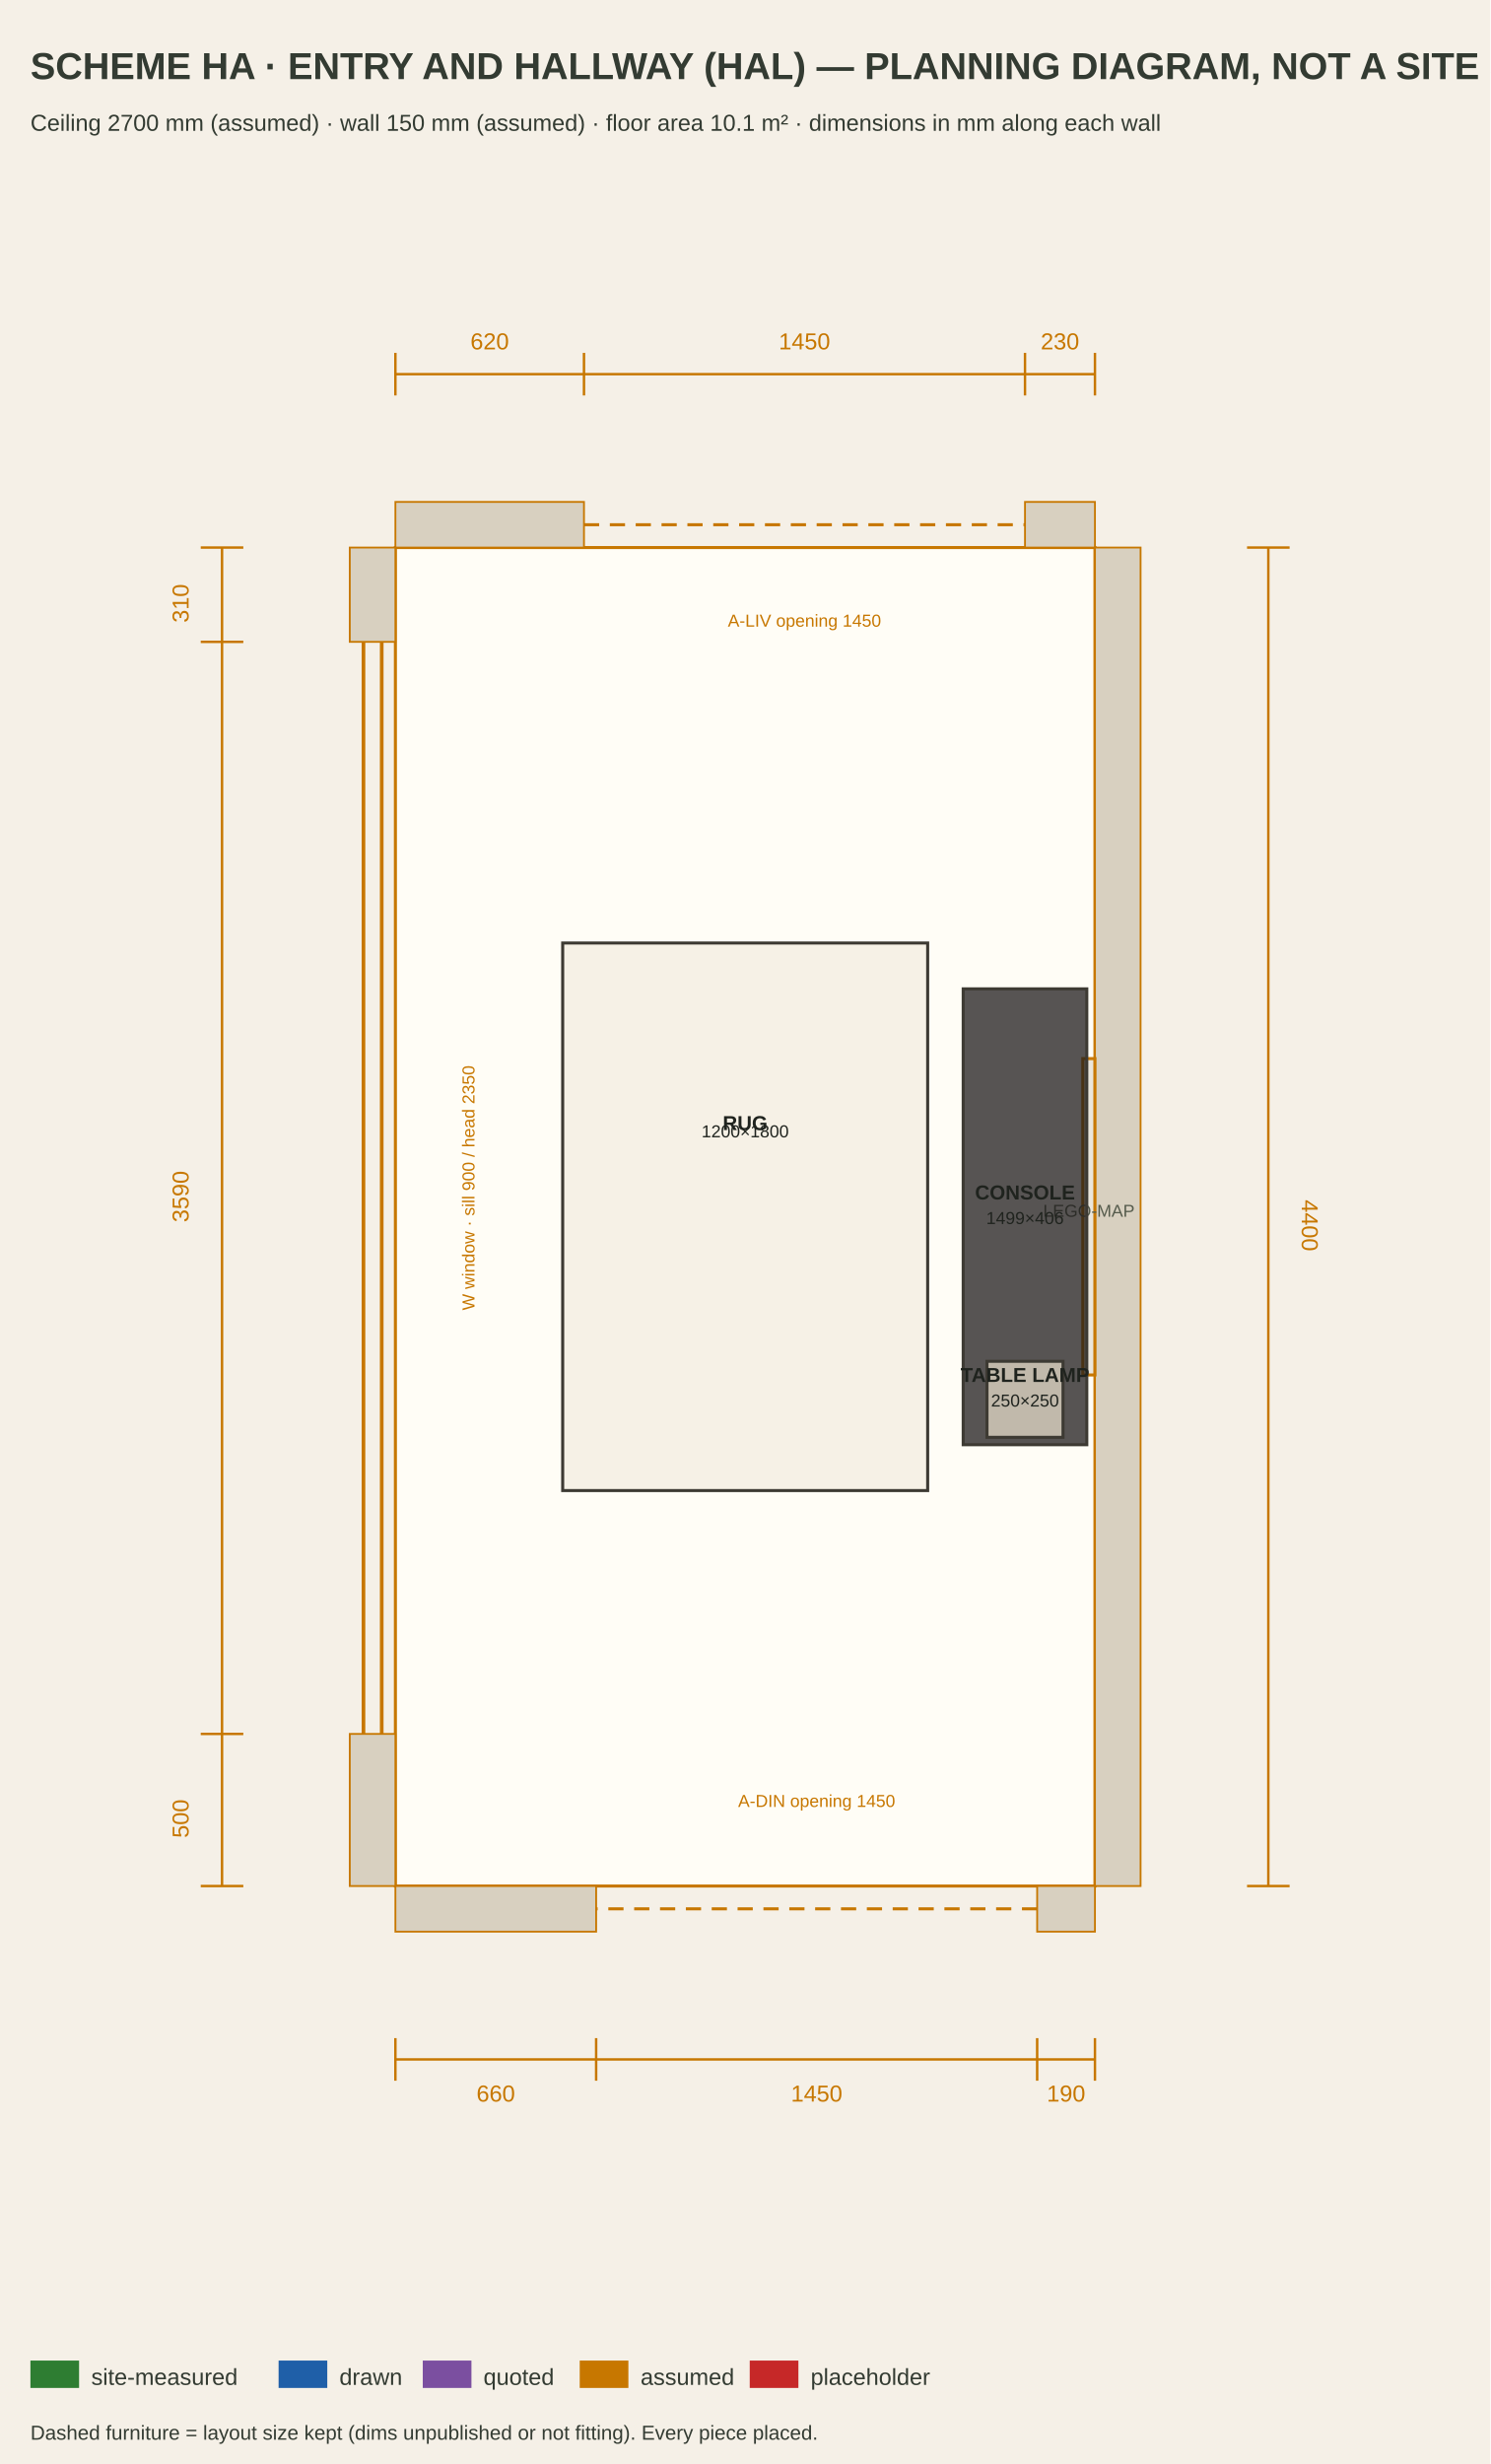
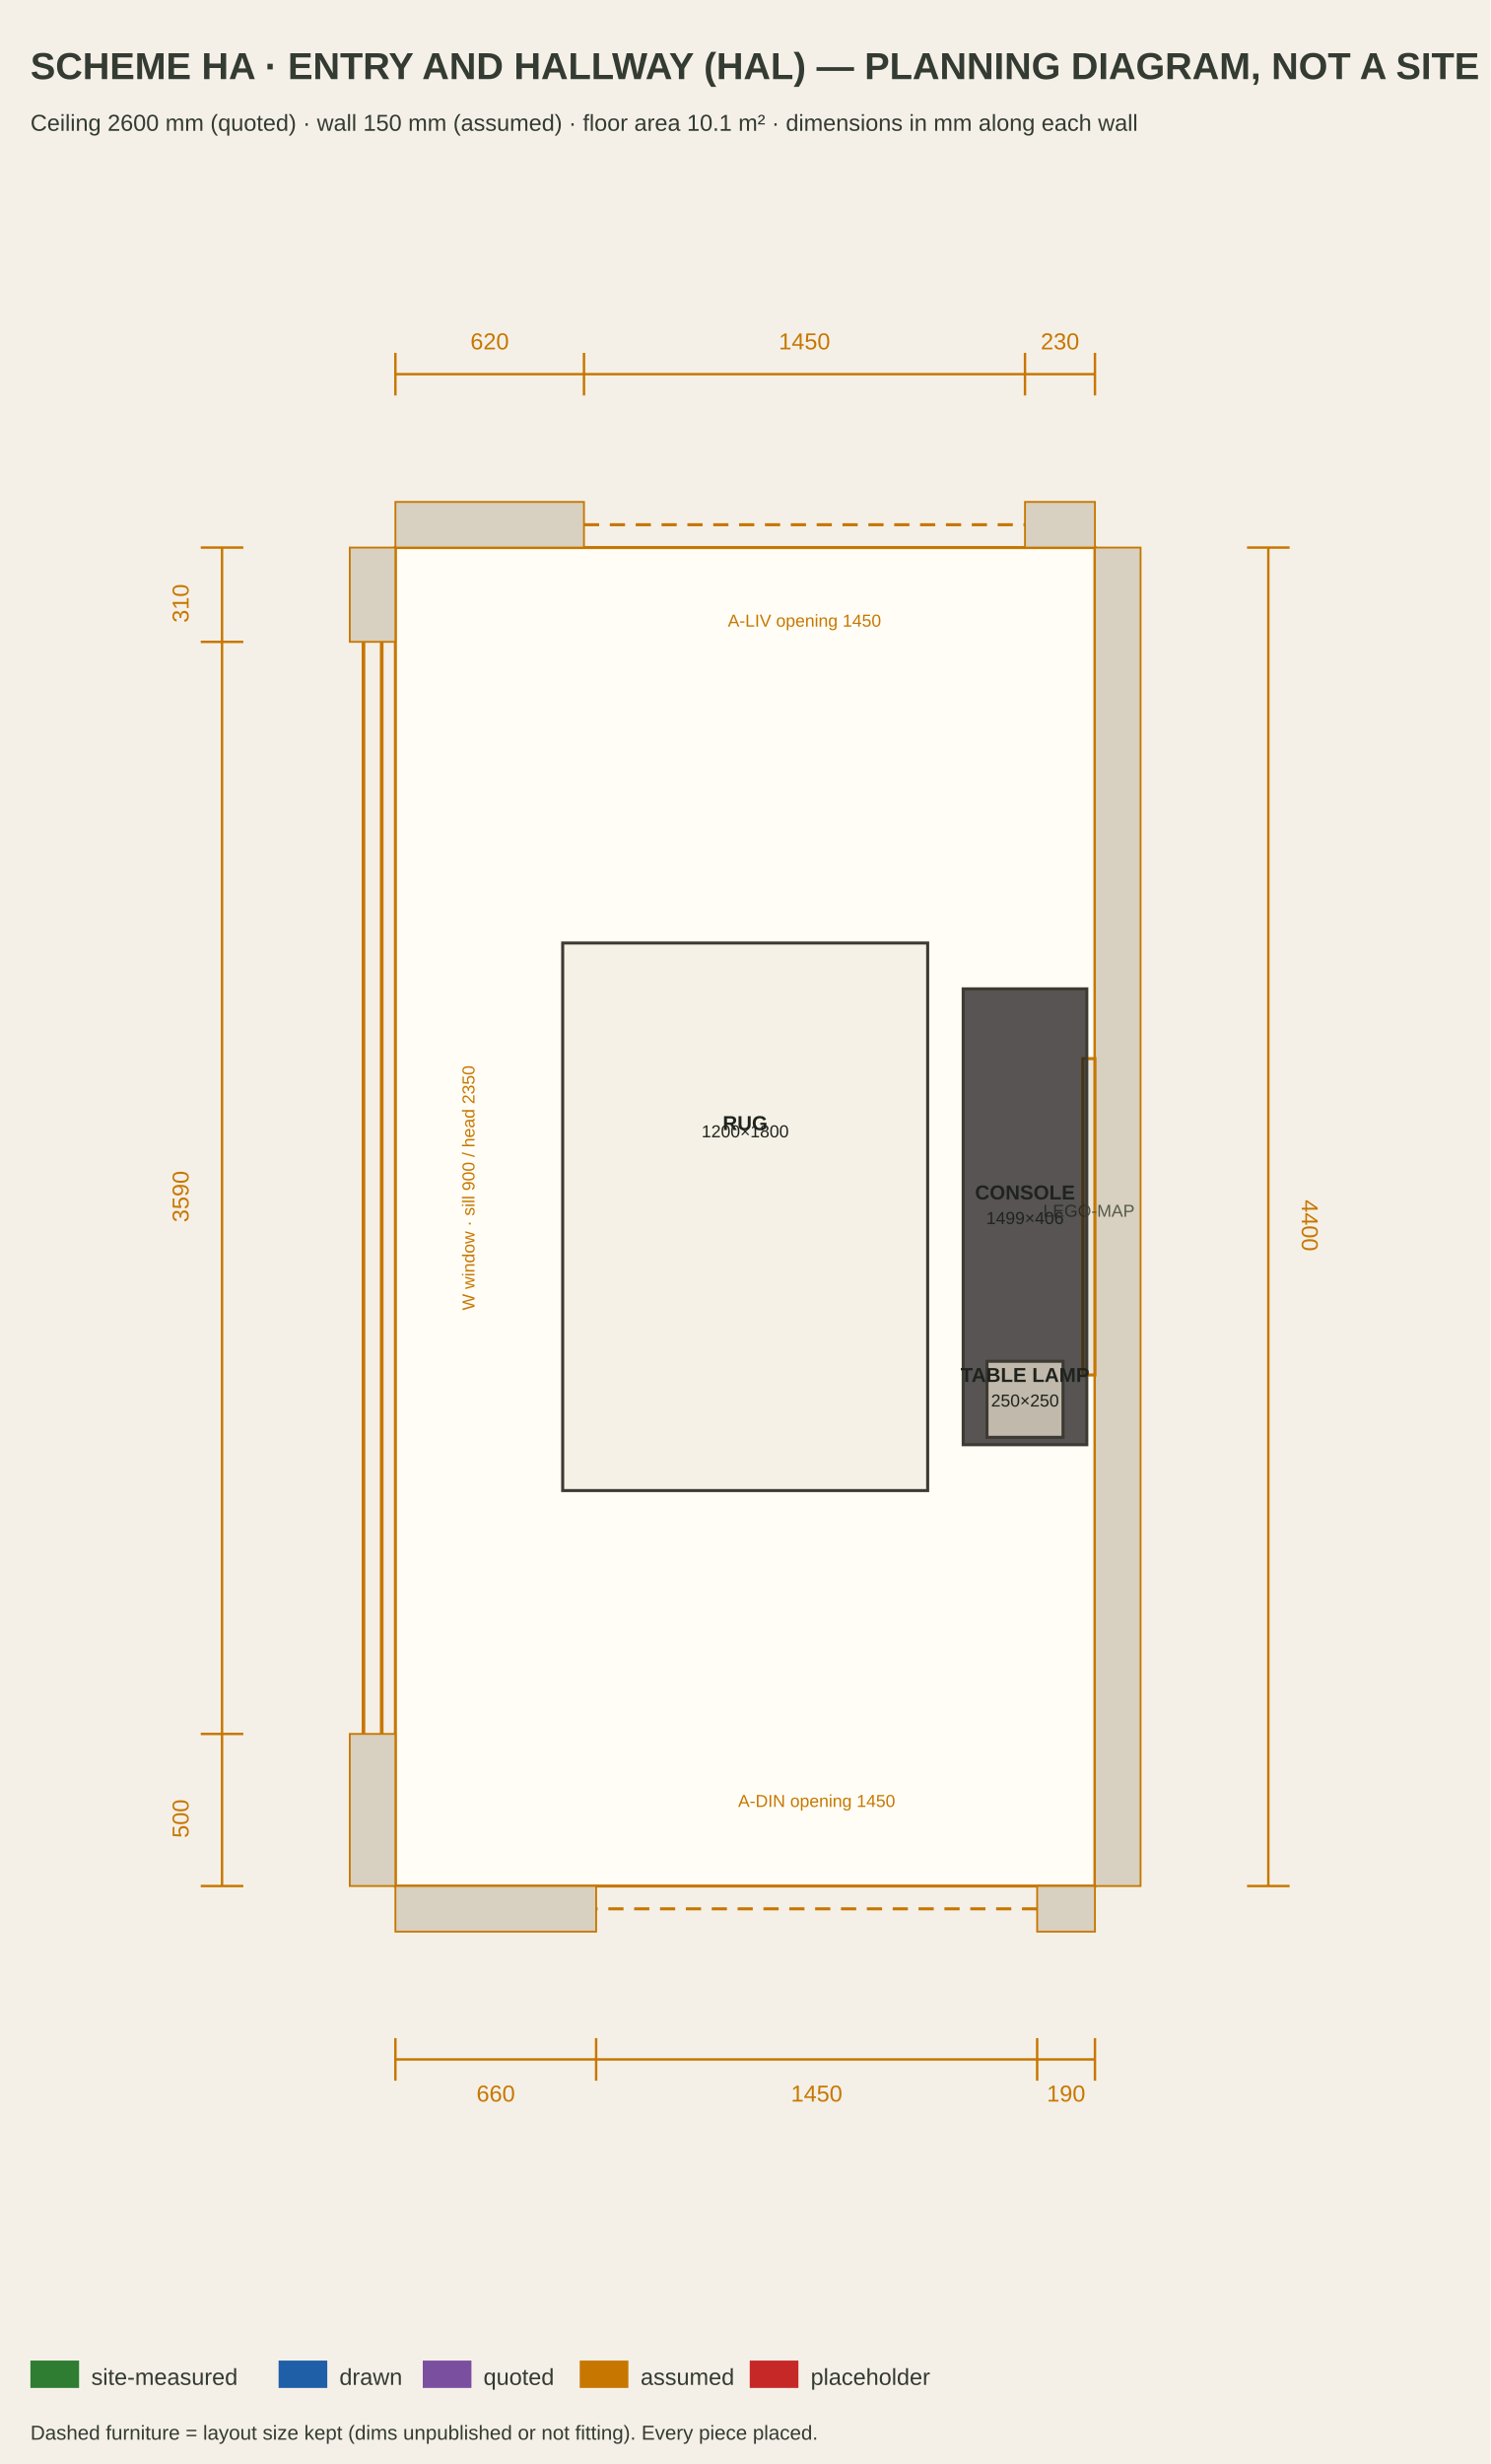
<svg xmlns="http://www.w3.org/2000/svg" viewBox="-1300 -1800 4900 8100" width="100%" height="100%" role="img" aria-label="Scheme HA Entry and hallway planning diagram">
  <rect x="-1300" y="-1800" width="4900" height="8100" fill="#f5f0e7" />
  <g font-family="Arial,sans-serif">
    <polygon points="0.0,0.0 2300.0,0.0 2300.0,4400.0 0.0,4400.0" fill="#fffdf6" stroke="#c77700" stroke-width="10" />
    <polygon points="0.0,0.0 620.0,0.0 620.0,-150.0 0.0,-150.0" fill="#d8d0c0" stroke="#c77700" stroke-width="6" />
    <polygon points="2070.0,0.0 2300.0,0.0 2300.0,-150.0 2070.0,-150.0" fill="#d8d0c0" stroke="#c77700" stroke-width="6" />
    <line x1="0.0" y1="-570.0" x2="2300.0" y2="-570.0" stroke="#c77700" stroke-width="8" />
    <line x1="0.0" y1="-500.0" x2="0.0" y2="-640.0" stroke="#c77700" stroke-width="8" />
    <line x1="620.0" y1="-500.0" x2="620.0" y2="-640.0" stroke="#c77700" stroke-width="8" />
    <line x1="2070.0" y1="-500.0" x2="2070.0" y2="-640.0" stroke="#c77700" stroke-width="8" />
    <line x1="2300.0" y1="-500.0" x2="2300.0" y2="-640.0" stroke="#c77700" stroke-width="8" />
    <text x="310.0" y="-651.5" text-anchor="middle" font-size="76.0" font-weight="normal" fill="#c77700" transform="rotate(0.0 310.0 -651.5)">620</text>
    <text x="1345.0" y="-651.5" text-anchor="middle" font-size="76.0" font-weight="normal" fill="#c77700" transform="rotate(0.0 1345.0 -651.5)">1450</text>
    <text x="2185.0" y="-651.5" text-anchor="middle" font-size="76.0" font-weight="normal" fill="#c77700" transform="rotate(0.0 2185.0 -651.5)">230</text>
    <line x1="620.0" y1="-75.0" x2="2070.0" y2="-75.0" stroke="#c77700" stroke-width="10" stroke-dasharray="50 35" />
    <text x="1345.0" y="260.0" text-anchor="middle" font-size="57.0" font-weight="normal" fill="#c77700" transform="rotate(0.0 1345.0 260.0)">A-LIV opening 1450</text>
    <polygon points="2300.0,0.0 2300.0,4400.0 2450.0,4400.0 2450.0,0.0" fill="#d8d0c0" stroke="#c77700" stroke-width="6" />
    <line x1="2870.0" y1="0.0" x2="2870.0" y2="4400.0" stroke="#c77700" stroke-width="8" />
    <line x1="2800.0" y1="0.0" x2="2940.0" y2="0.0" stroke="#c77700" stroke-width="8" />
    <line x1="2800.0" y1="4400.0" x2="2940.0" y2="4400.0" stroke="#c77700" stroke-width="8" />
    <text x="2980.0" y="2228.5" text-anchor="middle" font-size="76.0" font-weight="normal" fill="#c77700" transform="rotate(90.0 2980.0 2228.5)">4400</text>
    <polygon points="2300.0,4400.0 2110.0,4400.0 2110.0,4550.0 2300.0,4550.0" fill="#d8d0c0" stroke="#c77700" stroke-width="6" />
    <polygon points="660.0,4400.0 0.0,4400.0 0.0,4550.0 660.0,4550.0" fill="#d8d0c0" stroke="#c77700" stroke-width="6" />
    <line x1="2300.0" y1="4970.0" x2="0.0" y2="4970.0" stroke="#c77700" stroke-width="8" />
    <line x1="2300.0" y1="4900.0" x2="2300.0" y2="5040.0" stroke="#c77700" stroke-width="8" />
    <line x1="2110.0" y1="4900.0" x2="2110.0" y2="5040.0" stroke="#c77700" stroke-width="8" />
    <line x1="660.0" y1="4900.0" x2="660.0" y2="5040.0" stroke="#c77700" stroke-width="8" />
    <line x1="0.0" y1="4900.0" x2="0.0" y2="5040.0" stroke="#c77700" stroke-width="8" />
    <text x="2205.0" y="5108.5" text-anchor="middle" font-size="76.0" font-weight="normal" fill="#c77700" transform="rotate(0.0 2205.0 5108.5)">190</text>
    <text x="1385.0" y="5108.5" text-anchor="middle" font-size="76.0" font-weight="normal" fill="#c77700" transform="rotate(0.0 1385.0 5108.5)">1450</text>
    <text x="330.0" y="5108.5" text-anchor="middle" font-size="76.0" font-weight="normal" fill="#c77700" transform="rotate(0.0 330.0 5108.5)">660</text>
    <line x1="2110.0" y1="4475.0" x2="660.0" y2="4475.0" stroke="#c77700" stroke-width="10" stroke-dasharray="50 35" />
    <text x="1385.0" y="4140.0" text-anchor="middle" font-size="57.0" font-weight="normal" fill="#c77700" transform="rotate(0.0 1385.0 4140.0)">A-DIN opening 1450</text>
    <polygon points="0.0,4400.0 0.0,3900.0 -150.0,3900.0 -150.0,4400.0" fill="#d8d0c0" stroke="#c77700" stroke-width="6" />
    <polygon points="0.0,310.0 0.0,0.0 -150.0,0.0 -150.0,310.0" fill="#d8d0c0" stroke="#c77700" stroke-width="6" />
    <line x1="-570.0" y1="4400.0" x2="-570.0" y2="0.0" stroke="#c77700" stroke-width="8" />
    <line x1="-500.0" y1="4400.0" x2="-640.0" y2="4400.0" stroke="#c77700" stroke-width="8" />
    <line x1="-500.0" y1="3900.0" x2="-640.0" y2="3900.0" stroke="#c77700" stroke-width="8" />
    <line x1="-500.0" y1="310.0" x2="-640.0" y2="310.0" stroke="#c77700" stroke-width="8" />
    <line x1="-500.0" y1="0.0" x2="-640.0" y2="0.0" stroke="#c77700" stroke-width="8" />
    <text x="-680.0" y="4178.5" text-anchor="middle" font-size="76.0" font-weight="normal" fill="#c77700" transform="rotate(-90.0 -680.0 4178.5)">500</text>
    <text x="-680.0" y="2133.5" text-anchor="middle" font-size="76.0" font-weight="normal" fill="#c77700" transform="rotate(-90.0 -680.0 2133.5)">3590</text>
    <text x="-680.0" y="183.5" text-anchor="middle" font-size="76.0" font-weight="normal" fill="#c77700" transform="rotate(-90.0 -680.0 183.5)">310</text>
    <line x1="-45.0" y1="3900.0" x2="-45.0" y2="310.0" stroke="#c77700" stroke-width="12" />
    <line x1="-105.0" y1="3900.0" x2="-105.0" y2="310.0" stroke="#c77700" stroke-width="12" />
    <text x="260.0" y="2105.0" text-anchor="middle" font-size="57.0" font-weight="normal" fill="#c77700" transform="rotate(-90.0 260.0 2105.0)">W window · sill 900 / head 2350</text>
    <polygon points="2260.0,1680.0 2300.0,1680.0 2300.0,2720.0 2260.0,2720.0" fill="#e3ddd0" stroke="#c77700" stroke-width="10" fill-opacity="0.7" />
    <text x="2280.0" y="2200.0" text-anchor="middle" font-size="57.0" font-weight="normal" fill="#555b4c">LEGO-MAP</text>
    <polygon points="550.0,1300.0 1750.0,1300.0 1750.0,3100.0 550.0,3100.0" fill="#e4dbc8" stroke="#3d3a33" stroke-width="10" fill-opacity="0.35" />
    <text x="1150.0" y="1915.0" text-anchor="middle" font-size="66.5" font-weight="bold" fill="#1f231e">RUG</text>
    <text x="1150.0" y="1938.8" text-anchor="middle" font-size="57.0" font-weight="normal" fill="#1f231e">1200×1800</text>
    <polygon points="1866.8,2949.3 1866.8,1450.7 2273.2,1450.7 2273.2,2949.3" fill="#1f1d1c" stroke="#3d3a33" stroke-width="10" fill-opacity="0.75" />
    <text x="2070.0" y="2143.0" text-anchor="middle" font-size="66.5" font-weight="bold" fill="#1f231e">CONSOLE</text>
    <text x="2070.0" y="2223.8" text-anchor="middle" font-size="57.0" font-weight="normal" fill="#1f231e">1499×406</text>
    <polygon points="1945.0,2925.0 1945.0,2675.0 2195.0,2675.0 2195.0,2925.0" fill="#e4dbc8" stroke="#3d3a33" stroke-width="10" fill-opacity="0.75" />
    <text x="2070.0" y="2743.0" text-anchor="middle" font-size="66.5" font-weight="bold" fill="#1f231e">TABLE LAMP</text>
    <text x="2070.0" y="2823.8" text-anchor="middle" font-size="57.0" font-weight="normal" fill="#1f231e">250×250</text>
    <text x="-1200.0" y="-1540.0" text-anchor="start" font-size="123.5" font-weight="bold" fill="#333b32">SCHEME HA · ENTRY AND HALLWAY (HAL) — PLANNING DIAGRAM, NOT A SITE SURVEY</text>
-     <text x="-1200.0" y="-1370.0" text-anchor="start" font-size="76.0" font-weight="normal" fill="#333b32">Ceiling 2700 mm (assumed) · wall 150 mm (assumed) · floor area 10.1 m² · dimensions in mm along each wall</text>
+     <text x="-1200.0" y="-1370.0" text-anchor="start" font-size="76.0" font-weight="normal" fill="#333b32">Ceiling 2600 mm (quoted) · wall 150 mm (assumed) · floor area 10.1 m² · dimensions in mm along each wall</text>
    <rect x="-1200" y="5960" width="160" height="90" fill="#2e7d32" />
    <text x="-1000.0" y="6040.0" text-anchor="start" font-size="76.0" font-weight="normal" fill="#333b32">site-measured</text>
    <rect x="-384" y="5960" width="160" height="90" fill="#1f5fa8" />
    <text x="-184.2" y="6040.0" text-anchor="start" font-size="76.0" font-weight="normal" fill="#333b32">drawn</text>
    <rect x="90" y="5960" width="160" height="90" fill="#7b4fa0" />
    <text x="289.5" y="6040.0" text-anchor="start" font-size="76.0" font-weight="normal" fill="#333b32">quoted</text>
    <rect x="606" y="5960" width="160" height="90" fill="#c77700" />
    <text x="806.0" y="6040.0" text-anchor="start" font-size="76.0" font-weight="normal" fill="#333b32">assumed</text>
    <rect x="1165" y="5960" width="160" height="90" fill="#c62828" />
    <text x="1365.2" y="6040.0" text-anchor="start" font-size="76.0" font-weight="normal" fill="#333b32">placeholder</text>
    <text x="-1200.0" y="6220.0" text-anchor="start" font-size="66.5" font-weight="normal" fill="#333b32">Dashed furniture = layout size kept (dims unpublished or not fitting). Every piece placed.</text>
  </g>
</svg>
